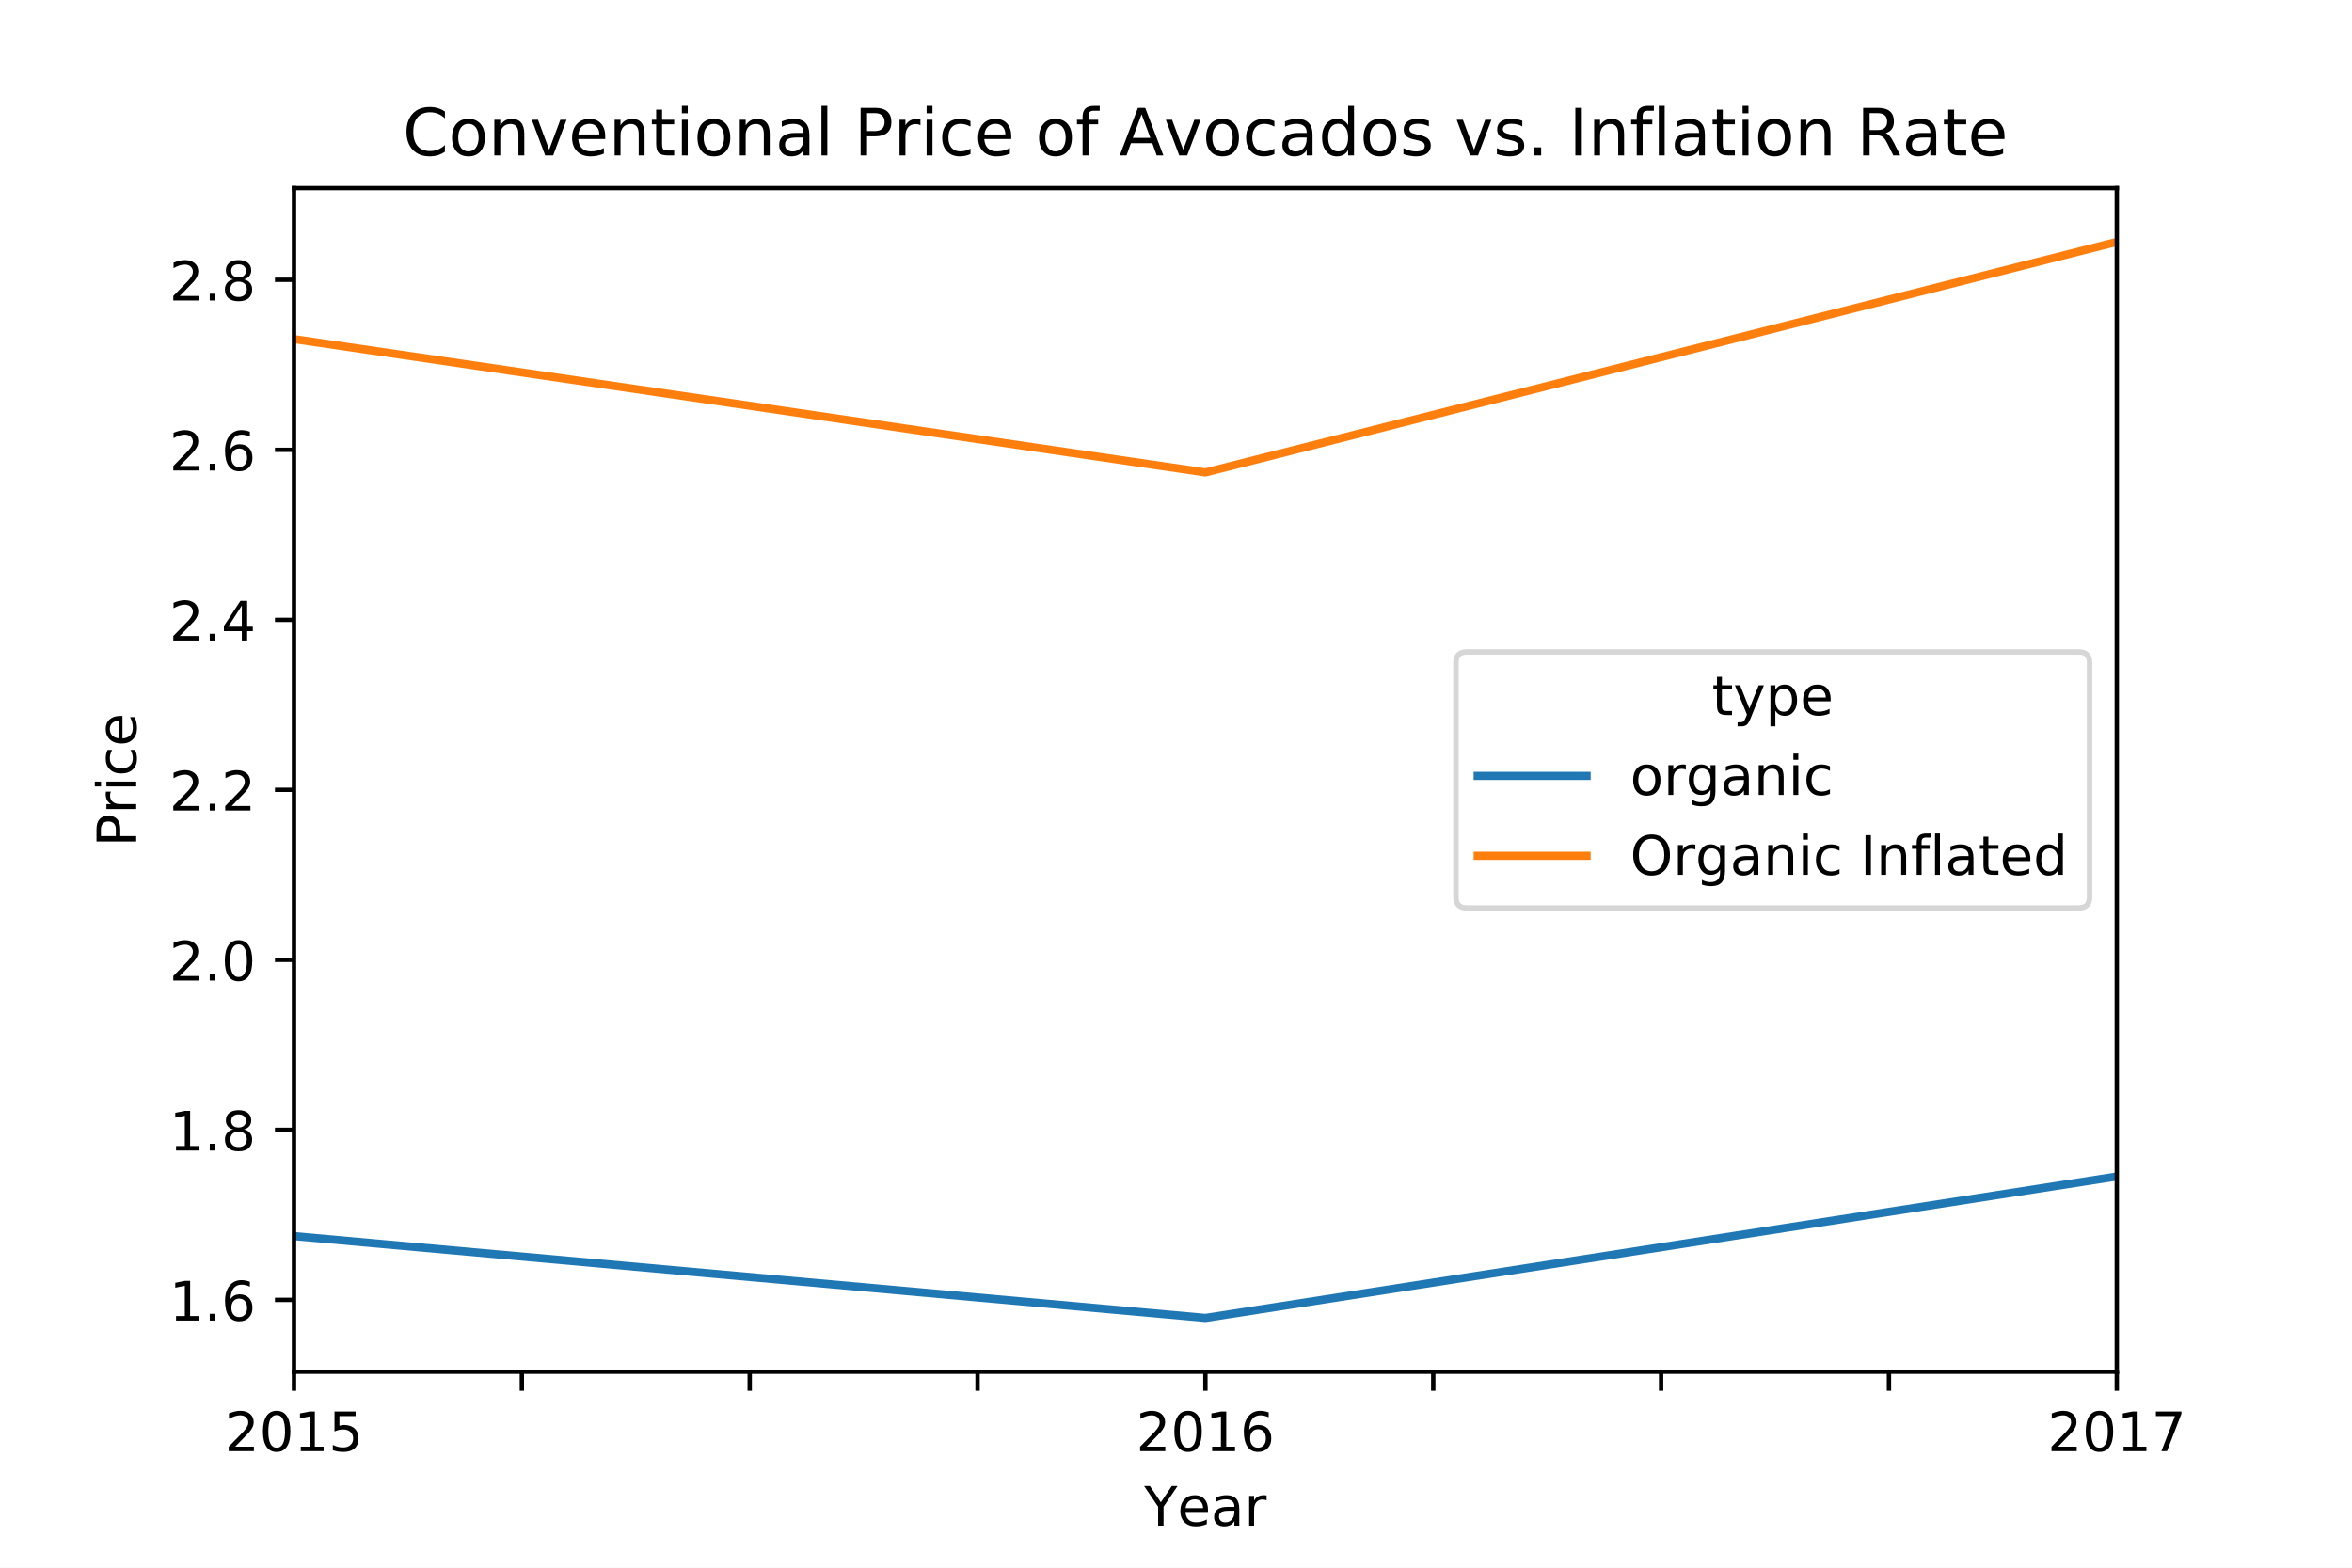
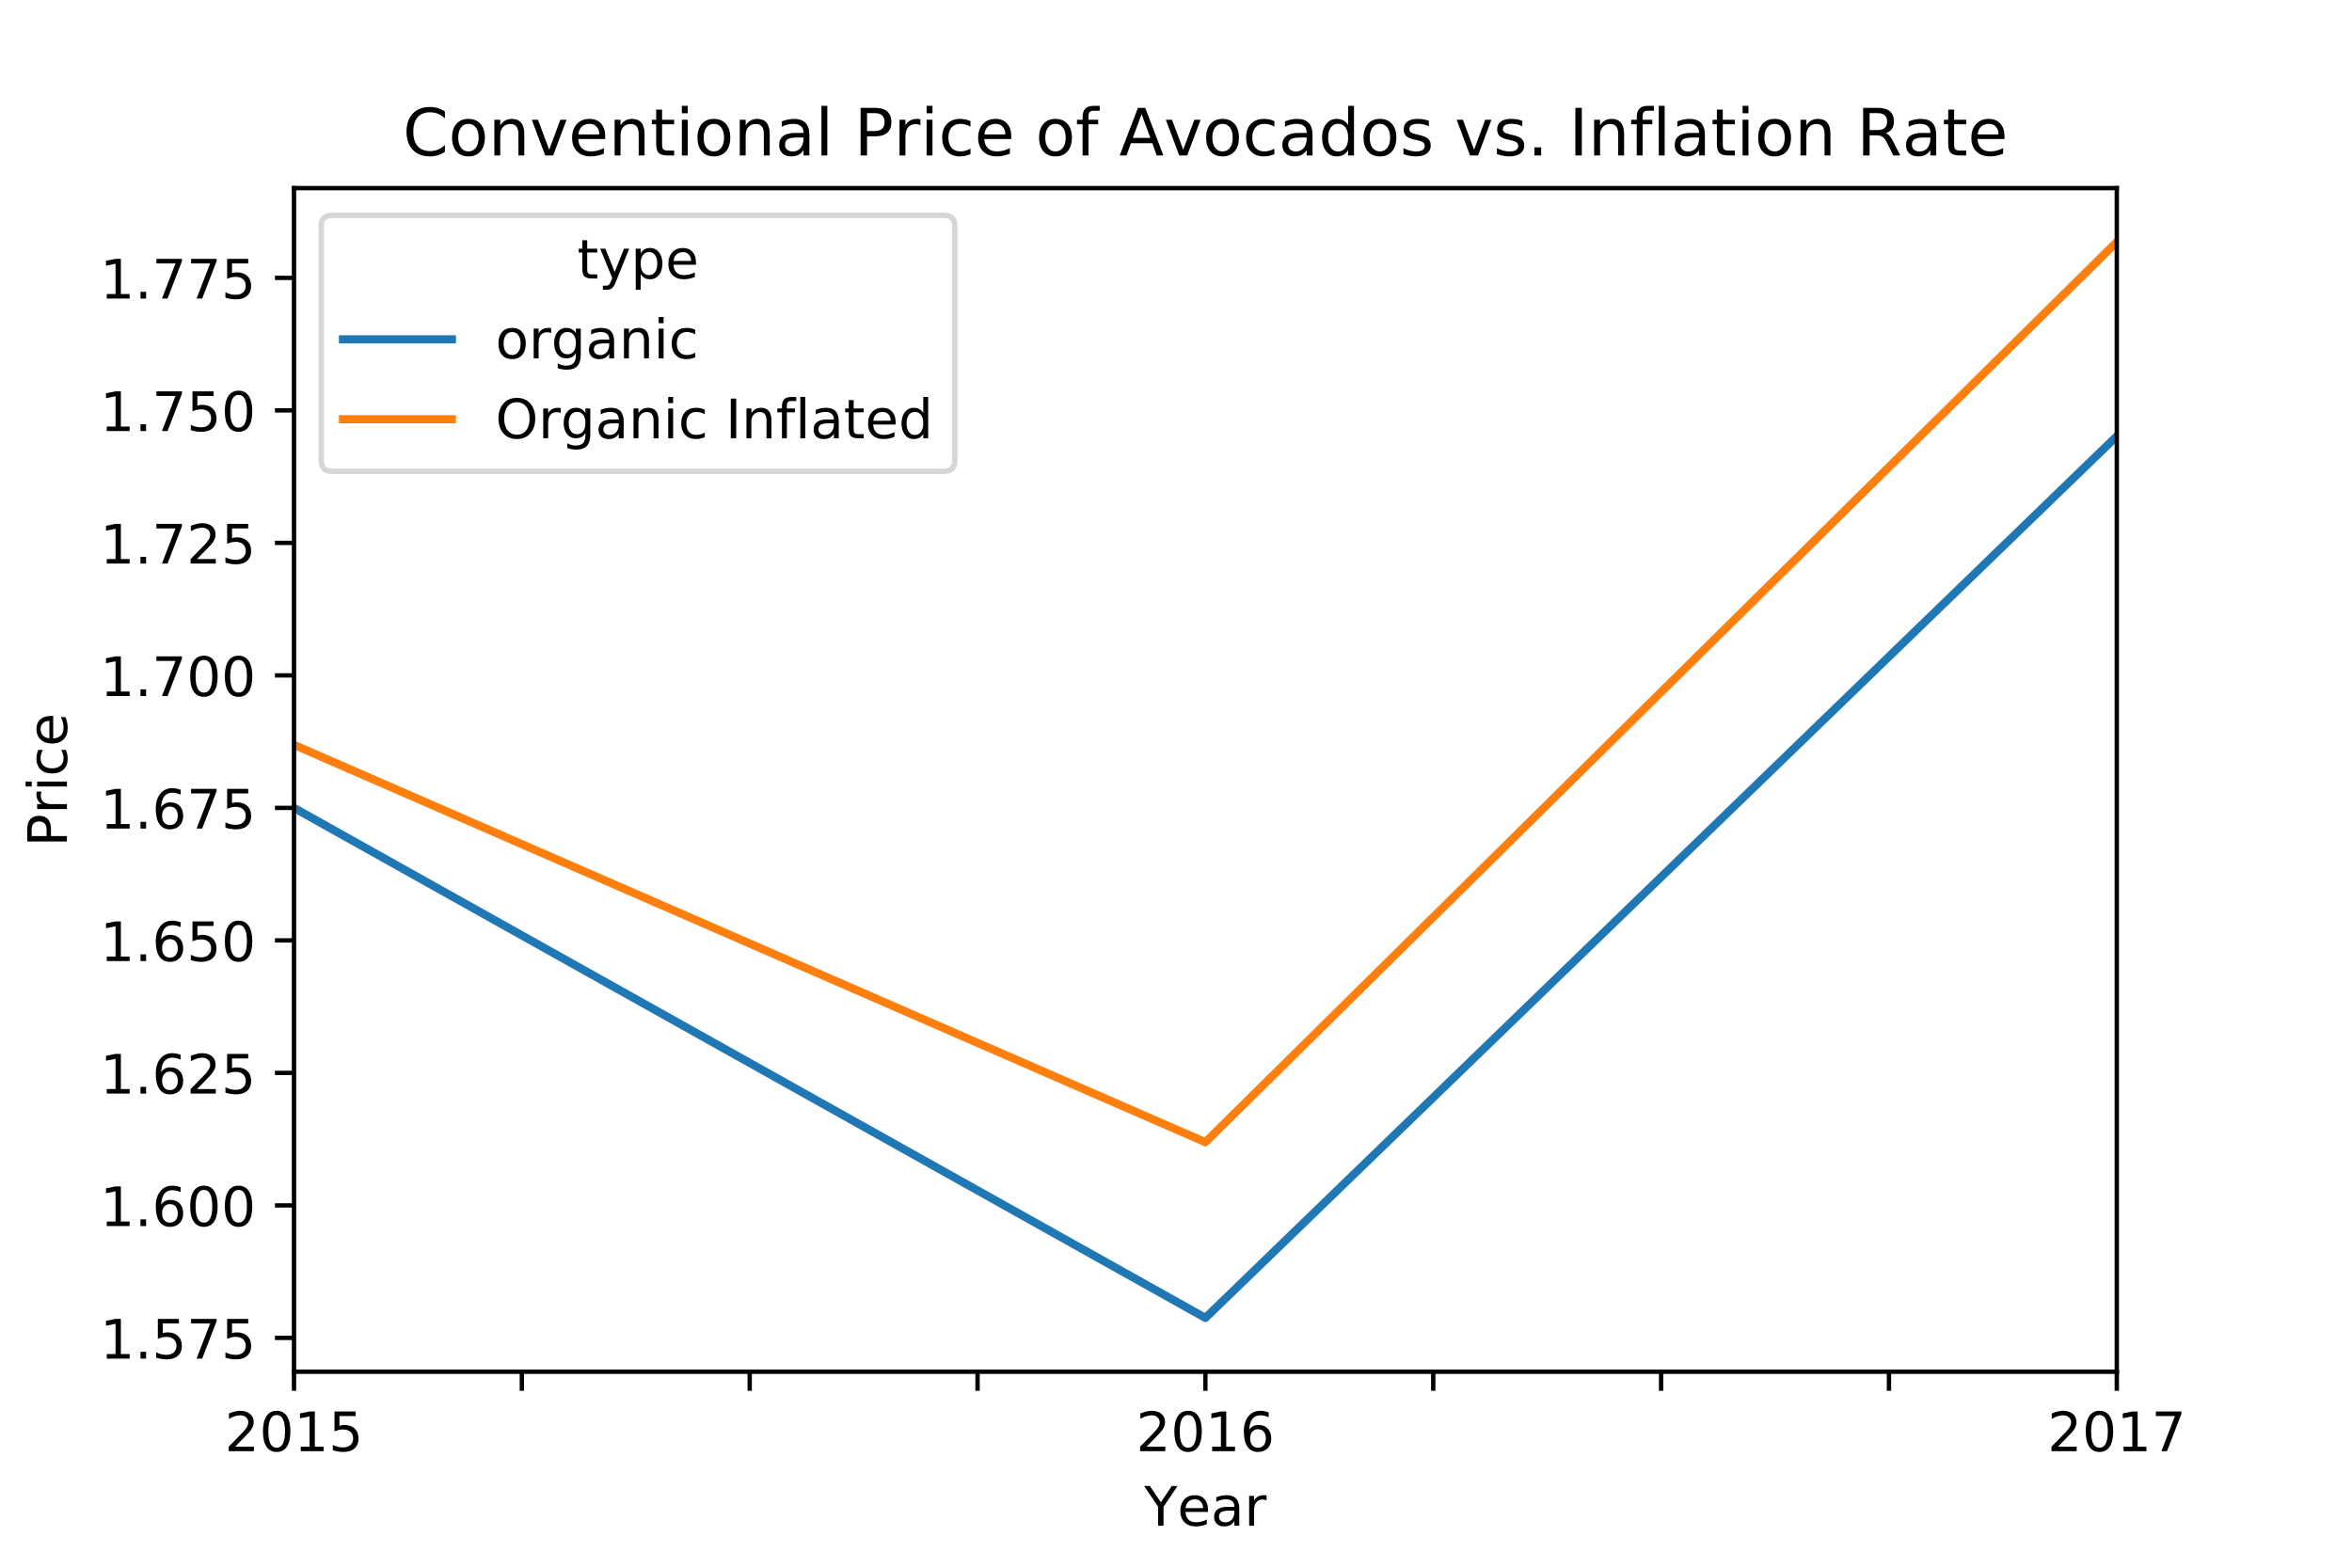
<svg xmlns="http://www.w3.org/2000/svg" xmlns:xlink="http://www.w3.org/1999/xlink" height="288pt" version="1.1" viewBox="0 0 432 288" width="432pt">
  <defs>
    <style type="text/css">
*{stroke-linecap:butt;stroke-linejoin:round;white-space:pre;}
  </style>
  </defs>
  <g id="figure_1">
    <g id="patch_1">
      <path d="M 0 288  L 432 288  L 432 0  L 0 0  z " style="fill:#ffffff;" />
    </g>
    <g id="axes_1">
      <g id="patch_2">
        <path d="M 54 252  L 388.8 252  L 388.8 34.56  L 54 34.56  z " style="fill:#ffffff;" />
      </g>
      <g id="matplotlib.axis_1">
        <g id="xtick_1">
          <g id="line2d_1">
            <defs>
-               <path d="M 0 0  L 0 3.5  " id="m947623e52d" style="stroke:#000000;stroke-width:0.8;" />
-             </defs>
-             <g>
-               <use style="stroke:#000000;stroke-width:0.8;" x="54" xlink:href="#m947623e52d" y="252" />
+               <path d="M 0 0  L 0 3.5  " id="mb2869f8cc5" style="stroke:#000000;stroke-width:0.8;" />
+             </defs>
+             <g>
+               <use style="stroke:#000000;stroke-width:0.8;" x="54" xlink:href="#mb2869f8cc5" y="252" />
            </g>
          </g>
          <g id="text_1">
            <defs>
              <path d="M 19.188 8.297  L 53.609 8.297  L 53.609 0  L 7.328 0  L 7.328 8.297  Q 12.938 14.109 22.625 23.891  Q 32.328 33.688 34.812 36.531  Q 39.547 41.844 41.422 45.531  Q 43.312 49.219 43.312 52.781  Q 43.312 58.594 39.234 62.25  Q 35.156 65.922 28.609 65.922  Q 23.969 65.922 18.812 64.312  Q 13.672 62.703 7.812 59.422  L 7.812 69.391  Q 13.766 71.781 18.938 73  Q 24.125 74.219 28.422 74.219  Q 39.75 74.219 46.484 68.547  Q 53.219 62.891 53.219 53.422  Q 53.219 48.922 51.531 44.891  Q 49.859 40.875 45.406 35.406  Q 44.188 33.984 37.641 27.219  Q 31.109 20.453 19.188 8.297  z " id="DejaVuSans-50" />
              <path d="M 31.781 66.406  Q 24.172 66.406 20.328 58.906  Q 16.5 51.422 16.5 36.375  Q 16.5 21.391 20.328 13.891  Q 24.172 6.391 31.781 6.391  Q 39.453 6.391 43.281 13.891  Q 47.125 21.391 47.125 36.375  Q 47.125 51.422 43.281 58.906  Q 39.453 66.406 31.781 66.406  z M 31.781 74.219  Q 44.047 74.219 50.516 64.516  Q 56.984 54.828 56.984 36.375  Q 56.984 17.969 50.516 8.266  Q 44.047 -1.422 31.781 -1.422  Q 19.531 -1.422 13.062 8.266  Q 6.594 17.969 6.594 36.375  Q 6.594 54.828 13.062 64.516  Q 19.531 74.219 31.781 74.219  z " id="DejaVuSans-48" />
              <path d="M 12.406 8.297  L 28.516 8.297  L 28.516 63.922  L 10.984 60.406  L 10.984 69.391  L 28.422 72.906  L 38.281 72.906  L 38.281 8.297  L 54.391 8.297  L 54.391 0  L 12.406 0  z " id="DejaVuSans-49" />
              <path d="M 10.797 72.906  L 49.516 72.906  L 49.516 64.594  L 19.828 64.594  L 19.828 46.734  Q 21.969 47.469 24.109 47.828  Q 26.266 48.188 28.422 48.188  Q 40.625 48.188 47.75 41.5  Q 54.891 34.812 54.891 23.391  Q 54.891 11.625 47.562 5.094  Q 40.234 -1.422 26.906 -1.422  Q 22.312 -1.422 17.547 -0.641  Q 12.797 0.141 7.719 1.703  L 7.719 11.625  Q 12.109 9.234 16.797 8.062  Q 21.484 6.891 26.703 6.891  Q 35.156 6.891 40.078 11.328  Q 45.016 15.766 45.016 23.391  Q 45.016 31 40.078 35.438  Q 35.156 39.891 26.703 39.891  Q 22.75 39.891 18.812 39.016  Q 14.891 38.141 10.797 36.281  z " id="DejaVuSans-53" />
            </defs>
            <g transform="translate(41.275 266.5984)scale(0.1 -0.1)">
              <use xlink:href="#DejaVuSans-50" />
              <use x="63.623" xlink:href="#DejaVuSans-48" />
              <use x="127.246" xlink:href="#DejaVuSans-49" />
              <use x="190.869" xlink:href="#DejaVuSans-53" />
            </g>
          </g>
        </g>
        <g id="xtick_2">
          <g id="line2d_2">
            <g>
-               <use style="stroke:#000000;stroke-width:0.8;" x="95.85" xlink:href="#m947623e52d" y="252" />
+               <use style="stroke:#000000;stroke-width:0.8;" x="95.85" xlink:href="#mb2869f8cc5" y="252" />
            </g>
          </g>
        </g>
        <g id="xtick_3">
          <g id="line2d_3">
            <g>
-               <use style="stroke:#000000;stroke-width:0.8;" x="137.7" xlink:href="#m947623e52d" y="252" />
+               <use style="stroke:#000000;stroke-width:0.8;" x="137.7" xlink:href="#mb2869f8cc5" y="252" />
            </g>
          </g>
        </g>
        <g id="xtick_4">
          <g id="line2d_4">
            <g>
-               <use style="stroke:#000000;stroke-width:0.8;" x="179.55" xlink:href="#m947623e52d" y="252" />
+               <use style="stroke:#000000;stroke-width:0.8;" x="179.55" xlink:href="#mb2869f8cc5" y="252" />
            </g>
          </g>
        </g>
        <g id="xtick_5">
          <g id="line2d_5">
            <g>
-               <use style="stroke:#000000;stroke-width:0.8;" x="221.4" xlink:href="#m947623e52d" y="252" />
+               <use style="stroke:#000000;stroke-width:0.8;" x="221.4" xlink:href="#mb2869f8cc5" y="252" />
            </g>
          </g>
          <g id="text_2">
            <defs>
              <path d="M 33.016 40.375  Q 26.375 40.375 22.484 35.828  Q 18.609 31.297 18.609 23.391  Q 18.609 15.531 22.484 10.953  Q 26.375 6.391 33.016 6.391  Q 39.656 6.391 43.531 10.953  Q 47.406 15.531 47.406 23.391  Q 47.406 31.297 43.531 35.828  Q 39.656 40.375 33.016 40.375  z M 52.594 71.297  L 52.594 62.312  Q 48.875 64.062 45.094 64.984  Q 41.312 65.922 37.594 65.922  Q 27.828 65.922 22.672 59.328  Q 17.531 52.734 16.797 39.406  Q 19.672 43.656 24.016 45.922  Q 28.375 48.188 33.594 48.188  Q 44.578 48.188 50.953 41.516  Q 57.328 34.859 57.328 23.391  Q 57.328 12.156 50.688 5.359  Q 44.047 -1.422 33.016 -1.422  Q 20.359 -1.422 13.672 8.266  Q 6.984 17.969 6.984 36.375  Q 6.984 53.656 15.188 63.938  Q 23.391 74.219 37.203 74.219  Q 40.922 74.219 44.703 73.484  Q 48.484 72.75 52.594 71.297  z " id="DejaVuSans-54" />
            </defs>
            <g transform="translate(208.675 266.5984)scale(0.1 -0.1)">
              <use xlink:href="#DejaVuSans-50" />
              <use x="63.623" xlink:href="#DejaVuSans-48" />
              <use x="127.246" xlink:href="#DejaVuSans-49" />
              <use x="190.869" xlink:href="#DejaVuSans-54" />
            </g>
          </g>
        </g>
        <g id="xtick_6">
          <g id="line2d_6">
            <g>
-               <use style="stroke:#000000;stroke-width:0.8;" x="263.25" xlink:href="#m947623e52d" y="252" />
+               <use style="stroke:#000000;stroke-width:0.8;" x="263.25" xlink:href="#mb2869f8cc5" y="252" />
            </g>
          </g>
        </g>
        <g id="xtick_7">
          <g id="line2d_7">
            <g>
-               <use style="stroke:#000000;stroke-width:0.8;" x="305.1" xlink:href="#m947623e52d" y="252" />
+               <use style="stroke:#000000;stroke-width:0.8;" x="305.1" xlink:href="#mb2869f8cc5" y="252" />
            </g>
          </g>
        </g>
        <g id="xtick_8">
          <g id="line2d_8">
            <g>
-               <use style="stroke:#000000;stroke-width:0.8;" x="346.95" xlink:href="#m947623e52d" y="252" />
+               <use style="stroke:#000000;stroke-width:0.8;" x="346.95" xlink:href="#mb2869f8cc5" y="252" />
            </g>
          </g>
        </g>
        <g id="xtick_9">
          <g id="line2d_9">
            <g>
-               <use style="stroke:#000000;stroke-width:0.8;" x="388.8" xlink:href="#m947623e52d" y="252" />
+               <use style="stroke:#000000;stroke-width:0.8;" x="388.8" xlink:href="#mb2869f8cc5" y="252" />
            </g>
          </g>
          <g id="text_3">
            <defs>
              <path d="M 8.203 72.906  L 55.078 72.906  L 55.078 68.703  L 28.609 0  L 18.312 0  L 43.219 64.594  L 8.203 64.594  z " id="DejaVuSans-55" />
            </defs>
            <g transform="translate(376.075 266.5984)scale(0.1 -0.1)">
              <use xlink:href="#DejaVuSans-50" />
              <use x="63.623" xlink:href="#DejaVuSans-48" />
              <use x="127.246" xlink:href="#DejaVuSans-49" />
              <use x="190.869" xlink:href="#DejaVuSans-55" />
            </g>
          </g>
        </g>
        <g id="text_4">
          <defs>
            <path d="M -0.203 72.906  L 10.406 72.906  L 30.609 42.922  L 50.688 72.906  L 61.281 72.906  L 35.5 34.719  L 35.5 0  L 25.594 0  L 25.594 34.719  z " id="DejaVuSans-89" />
            <path d="M 56.203 29.594  L 56.203 25.203  L 14.891 25.203  Q 15.484 15.922 20.484 11.062  Q 25.484 6.203 34.422 6.203  Q 39.594 6.203 44.453 7.469  Q 49.312 8.734 54.109 11.281  L 54.109 2.781  Q 49.266 0.734 44.188 -0.344  Q 39.109 -1.422 33.891 -1.422  Q 20.797 -1.422 13.156 6.188  Q 5.516 13.812 5.516 26.812  Q 5.516 40.234 12.766 48.109  Q 20.016 56 32.328 56  Q 43.359 56 49.781 48.891  Q 56.203 41.797 56.203 29.594  z M 47.219 32.234  Q 47.125 39.594 43.094 43.984  Q 39.062 48.391 32.422 48.391  Q 24.906 48.391 20.391 44.141  Q 15.875 39.891 15.188 32.172  z " id="DejaVuSans-101" />
            <path d="M 34.281 27.484  Q 23.391 27.484 19.188 25  Q 14.984 22.516 14.984 16.5  Q 14.984 11.719 18.141 8.906  Q 21.297 6.109 26.703 6.109  Q 34.188 6.109 38.703 11.406  Q 43.219 16.703 43.219 25.484  L 43.219 27.484  z M 52.203 31.203  L 52.203 0  L 43.219 0  L 43.219 8.297  Q 40.141 3.328 35.547 0.953  Q 30.953 -1.422 24.312 -1.422  Q 15.922 -1.422 10.953 3.297  Q 6 8.016 6 15.922  Q 6 25.141 12.172 29.828  Q 18.359 34.516 30.609 34.516  L 43.219 34.516  L 43.219 35.406  Q 43.219 41.609 39.141 45  Q 35.062 48.391 27.688 48.391  Q 23 48.391 18.547 47.266  Q 14.109 46.141 10.016 43.891  L 10.016 52.203  Q 14.938 54.109 19.578 55.047  Q 24.219 56 28.609 56  Q 40.484 56 46.344 49.844  Q 52.203 43.703 52.203 31.203  z " id="DejaVuSans-97" />
            <path d="M 41.109 46.297  Q 39.594 47.172 37.812 47.578  Q 36.031 48 33.891 48  Q 26.266 48 22.188 43.047  Q 18.109 38.094 18.109 28.812  L 18.109 0  L 9.078 0  L 9.078 54.688  L 18.109 54.688  L 18.109 46.188  Q 20.953 51.172 25.484 53.578  Q 30.031 56 36.531 56  Q 37.453 56 38.578 55.875  Q 39.703 55.766 41.062 55.516  z " id="DejaVuSans-114" />
          </defs>
          <g transform="translate(210.1602 280.2766)scale(0.1 -0.1)">
            <use xlink:href="#DejaVuSans-89" />
            <use x="60.881" xlink:href="#DejaVuSans-101" />
            <use x="122.404" xlink:href="#DejaVuSans-97" />
            <use x="183.684" xlink:href="#DejaVuSans-114" />
          </g>
        </g>
      </g>
      <g id="matplotlib.axis_2">
        <g id="ytick_1">
          <g id="line2d_10">
            <defs>
-               <path d="M 0 0  L -3.5 0  " id="mae6a1151f0" style="stroke:#000000;stroke-width:0.8;" />
-             </defs>
-             <g>
-               <use style="stroke:#000000;stroke-width:0.8;" x="54" xlink:href="#mae6a1151f0" y="238.801" />
+               <path d="M 0 0  L -3.5 0  " id="m611cd9a4b7" style="stroke:#000000;stroke-width:0.8;" />
+             </defs>
+             <g>
+               <use style="stroke:#000000;stroke-width:0.8;" x="54" xlink:href="#m611cd9a4b7" y="245.787" />
            </g>
          </g>
          <g id="text_5">
            <defs>
              <path d="M 10.688 12.406  L 21 12.406  L 21 0  L 10.688 0  z " id="DejaVuSans-46" />
            </defs>
-             <g transform="translate(31.09688 242.6002)scale(0.1 -0.1)">
-               <use xlink:href="#DejaVuSans-49" />
-               <use x="63.623" xlink:href="#DejaVuSans-46" />
-               <use x="95.41" xlink:href="#DejaVuSans-54" />
+             <g transform="translate(18.37187 249.5865)scale(0.1 -0.1)">
+               <use xlink:href="#DejaVuSans-49" />
+               <use x="63.623" xlink:href="#DejaVuSans-46" />
+               <use x="95.41" xlink:href="#DejaVuSans-53" />
+               <use x="159.033" xlink:href="#DejaVuSans-55" />
+               <use x="222.656" xlink:href="#DejaVuSans-53" />
            </g>
          </g>
        </g>
        <g id="ytick_2">
          <g id="line2d_11">
            <g>
-               <use style="stroke:#000000;stroke-width:0.8;" x="54" xlink:href="#mae6a1151f0" y="207.568" />
+               <use style="stroke:#000000;stroke-width:0.8;" x="54" xlink:href="#m611cd9a4b7" y="221.445" />
            </g>
          </g>
          <g id="text_6">
-             <defs>
-               <path d="M 31.781 34.625  Q 24.75 34.625 20.719 30.859  Q 16.703 27.094 16.703 20.516  Q 16.703 13.922 20.719 10.156  Q 24.75 6.391 31.781 6.391  Q 38.812 6.391 42.859 10.172  Q 46.922 13.969 46.922 20.516  Q 46.922 27.094 42.891 30.859  Q 38.875 34.625 31.781 34.625  z M 21.922 38.812  Q 15.578 40.375 12.031 44.719  Q 8.5 49.078 8.5 55.328  Q 8.5 64.062 14.719 69.141  Q 20.953 74.219 31.781 74.219  Q 42.672 74.219 48.875 69.141  Q 55.078 64.062 55.078 55.328  Q 55.078 49.078 51.531 44.719  Q 48 40.375 41.703 38.812  Q 48.828 37.156 52.797 32.312  Q 56.781 27.484 56.781 20.516  Q 56.781 9.906 50.312 4.234  Q 43.844 -1.422 31.781 -1.422  Q 19.734 -1.422 13.25 4.234  Q 6.781 9.906 6.781 20.516  Q 6.781 27.484 10.781 32.312  Q 14.797 37.156 21.922 38.812  z M 18.312 54.391  Q 18.312 48.734 21.844 45.562  Q 25.391 42.391 31.781 42.391  Q 38.141 42.391 41.719 45.562  Q 45.312 48.734 45.312 54.391  Q 45.312 60.062 41.719 63.234  Q 38.141 66.406 31.781 66.406  Q 25.391 66.406 21.844 63.234  Q 18.312 60.062 18.312 54.391  z " id="DejaVuSans-56" />
-             </defs>
-             <g transform="translate(31.09688 211.3675)scale(0.1 -0.1)">
-               <use xlink:href="#DejaVuSans-49" />
-               <use x="63.623" xlink:href="#DejaVuSans-46" />
-               <use x="95.41" xlink:href="#DejaVuSans-56" />
+             <g transform="translate(18.37187 225.2444)scale(0.1 -0.1)">
+               <use xlink:href="#DejaVuSans-49" />
+               <use x="63.623" xlink:href="#DejaVuSans-46" />
+               <use x="95.41" xlink:href="#DejaVuSans-54" />
+               <use x="159.033" xlink:href="#DejaVuSans-48" />
+               <use x="222.656" xlink:href="#DejaVuSans-48" />
            </g>
          </g>
        </g>
        <g id="ytick_3">
          <g id="line2d_12">
            <g>
-               <use style="stroke:#000000;stroke-width:0.8;" x="54" xlink:href="#mae6a1151f0" y="176.335" />
+               <use style="stroke:#000000;stroke-width:0.8;" x="54" xlink:href="#m611cd9a4b7" y="197.103" />
            </g>
          </g>
          <g id="text_7">
-             <g transform="translate(31.09688 180.1347)scale(0.1 -0.1)">
-               <use xlink:href="#DejaVuSans-50" />
-               <use x="63.623" xlink:href="#DejaVuSans-46" />
-               <use x="95.41" xlink:href="#DejaVuSans-48" />
+             <g transform="translate(18.37187 200.9022)scale(0.1 -0.1)">
+               <use xlink:href="#DejaVuSans-49" />
+               <use x="63.623" xlink:href="#DejaVuSans-46" />
+               <use x="95.41" xlink:href="#DejaVuSans-54" />
+               <use x="159.033" xlink:href="#DejaVuSans-50" />
+               <use x="222.656" xlink:href="#DejaVuSans-53" />
            </g>
          </g>
        </g>
        <g id="ytick_4">
          <g id="line2d_13">
            <g>
-               <use style="stroke:#000000;stroke-width:0.8;" x="54" xlink:href="#mae6a1151f0" y="145.103" />
+               <use style="stroke:#000000;stroke-width:0.8;" x="54" xlink:href="#m611cd9a4b7" y="172.761" />
            </g>
          </g>
          <g id="text_8">
-             <g transform="translate(31.09688 148.9019)scale(0.1 -0.1)">
-               <use xlink:href="#DejaVuSans-50" />
-               <use x="63.623" xlink:href="#DejaVuSans-46" />
-               <use x="95.41" xlink:href="#DejaVuSans-50" />
+             <g transform="translate(18.37187 176.5601)scale(0.1 -0.1)">
+               <use xlink:href="#DejaVuSans-49" />
+               <use x="63.623" xlink:href="#DejaVuSans-46" />
+               <use x="95.41" xlink:href="#DejaVuSans-54" />
+               <use x="159.033" xlink:href="#DejaVuSans-53" />
+               <use x="222.656" xlink:href="#DejaVuSans-48" />
            </g>
          </g>
        </g>
        <g id="ytick_5">
          <g id="line2d_14">
            <g>
-               <use style="stroke:#000000;stroke-width:0.8;" x="54" xlink:href="#mae6a1151f0" y="113.87" />
+               <use style="stroke:#000000;stroke-width:0.8;" x="54" xlink:href="#m611cd9a4b7" y="148.419" />
            </g>
          </g>
          <g id="text_9">
-             <defs>
-               <path d="M 37.797 64.312  L 12.891 25.391  L 37.797 25.391  z M 35.203 72.906  L 47.609 72.906  L 47.609 25.391  L 58.016 25.391  L 58.016 17.188  L 47.609 17.188  L 47.609 0  L 37.797 0  L 37.797 17.188  L 4.891 17.188  L 4.891 26.703  z " id="DejaVuSans-52" />
-             </defs>
-             <g transform="translate(31.09688 117.6692)scale(0.1 -0.1)">
-               <use xlink:href="#DejaVuSans-50" />
-               <use x="63.623" xlink:href="#DejaVuSans-46" />
-               <use x="95.41" xlink:href="#DejaVuSans-52" />
+             <g transform="translate(18.37187 152.218)scale(0.1 -0.1)">
+               <use xlink:href="#DejaVuSans-49" />
+               <use x="63.623" xlink:href="#DejaVuSans-46" />
+               <use x="95.41" xlink:href="#DejaVuSans-54" />
+               <use x="159.033" xlink:href="#DejaVuSans-55" />
+               <use x="222.656" xlink:href="#DejaVuSans-53" />
            </g>
          </g>
        </g>
        <g id="ytick_6">
          <g id="line2d_15">
            <g>
-               <use style="stroke:#000000;stroke-width:0.8;" x="54" xlink:href="#mae6a1151f0" y="82.637" />
+               <use style="stroke:#000000;stroke-width:0.8;" x="54" xlink:href="#m611cd9a4b7" y="124.077" />
            </g>
          </g>
          <g id="text_10">
-             <g transform="translate(31.09688 86.43642)scale(0.1 -0.1)">
-               <use xlink:href="#DejaVuSans-50" />
-               <use x="63.623" xlink:href="#DejaVuSans-46" />
-               <use x="95.41" xlink:href="#DejaVuSans-54" />
+             <g transform="translate(18.37187 127.8758)scale(0.1 -0.1)">
+               <use xlink:href="#DejaVuSans-49" />
+               <use x="63.623" xlink:href="#DejaVuSans-46" />
+               <use x="95.41" xlink:href="#DejaVuSans-55" />
+               <use x="159.033" xlink:href="#DejaVuSans-48" />
+               <use x="222.656" xlink:href="#DejaVuSans-48" />
            </g>
          </g>
        </g>
        <g id="ytick_7">
          <g id="line2d_16">
            <g>
-               <use style="stroke:#000000;stroke-width:0.8;" x="54" xlink:href="#mae6a1151f0" y="51.404" />
+               <use style="stroke:#000000;stroke-width:0.8;" x="54" xlink:href="#m611cd9a4b7" y="99.734" />
            </g>
          </g>
          <g id="text_11">
-             <g transform="translate(31.09688 55.20365)scale(0.1 -0.1)">
-               <use xlink:href="#DejaVuSans-50" />
-               <use x="63.623" xlink:href="#DejaVuSans-46" />
-               <use x="95.41" xlink:href="#DejaVuSans-56" />
-             </g>
-           </g>
-         </g>
-         <g id="text_12">
+             <g transform="translate(18.37187 103.5337)scale(0.1 -0.1)">
+               <use xlink:href="#DejaVuSans-49" />
+               <use x="63.623" xlink:href="#DejaVuSans-46" />
+               <use x="95.41" xlink:href="#DejaVuSans-55" />
+               <use x="159.033" xlink:href="#DejaVuSans-50" />
+               <use x="222.656" xlink:href="#DejaVuSans-53" />
+             </g>
+           </g>
+         </g>
+         <g id="ytick_8">
+           <g id="line2d_17">
+             <g>
+               <use style="stroke:#000000;stroke-width:0.8;" x="54" xlink:href="#m611cd9a4b7" y="75.392" />
+             </g>
+           </g>
+           <g id="text_12">
+             <g transform="translate(18.37187 79.19155)scale(0.1 -0.1)">
+               <use xlink:href="#DejaVuSans-49" />
+               <use x="63.623" xlink:href="#DejaVuSans-46" />
+               <use x="95.41" xlink:href="#DejaVuSans-55" />
+               <use x="159.033" xlink:href="#DejaVuSans-53" />
+               <use x="222.656" xlink:href="#DejaVuSans-48" />
+             </g>
+           </g>
+         </g>
+         <g id="ytick_9">
+           <g id="line2d_18">
+             <g>
+               <use style="stroke:#000000;stroke-width:0.8;" x="54" xlink:href="#m611cd9a4b7" y="51.05" />
+             </g>
+           </g>
+           <g id="text_13">
+             <g transform="translate(18.37187 54.84941)scale(0.1 -0.1)">
+               <use xlink:href="#DejaVuSans-49" />
+               <use x="63.623" xlink:href="#DejaVuSans-46" />
+               <use x="95.41" xlink:href="#DejaVuSans-55" />
+               <use x="159.033" xlink:href="#DejaVuSans-55" />
+               <use x="222.656" xlink:href="#DejaVuSans-53" />
+             </g>
+           </g>
+         </g>
+         <g id="text_14">
          <defs>
            <path d="M 19.672 64.797  L 19.672 37.406  L 32.078 37.406  Q 38.969 37.406 42.719 40.969  Q 46.484 44.531 46.484 51.125  Q 46.484 57.672 42.719 61.234  Q 38.969 64.797 32.078 64.797  z M 9.812 72.906  L 32.078 72.906  Q 44.344 72.906 50.609 67.359  Q 56.891 61.812 56.891 51.125  Q 56.891 40.328 50.609 34.812  Q 44.344 29.297 32.078 29.297  L 19.672 29.297  L 19.672 0  L 9.812 0  z " id="DejaVuSans-80" />
            <path d="M 9.422 54.688  L 18.406 54.688  L 18.406 0  L 9.422 0  z M 9.422 75.984  L 18.406 75.984  L 18.406 64.594  L 9.422 64.594  z " id="DejaVuSans-105" />
            <path d="M 48.781 52.594  L 48.781 44.188  Q 44.969 46.297 41.141 47.344  Q 37.312 48.391 33.406 48.391  Q 24.656 48.391 19.812 42.844  Q 14.984 37.312 14.984 27.297  Q 14.984 17.281 19.812 11.734  Q 24.656 6.203 33.406 6.203  Q 37.312 6.203 41.141 7.25  Q 44.969 8.297 48.781 10.406  L 48.781 2.094  Q 45.016 0.344 40.984 -0.531  Q 36.969 -1.422 32.422 -1.422  Q 20.062 -1.422 12.781 6.344  Q 5.516 14.109 5.516 27.297  Q 5.516 40.672 12.859 48.328  Q 20.219 56 33.016 56  Q 37.156 56 41.109 55.141  Q 45.062 54.297 48.781 52.594  z " id="DejaVuSans-99" />
          </defs>
-           <g transform="translate(25.01719 155.5644)rotate(-90)scale(0.1 -0.1)">
+           <g transform="translate(12.29219 155.5644)rotate(-90)scale(0.1 -0.1)">
            <use xlink:href="#DejaVuSans-80" />
            <use x="60.287" xlink:href="#DejaVuSans-114" />
            <use x="101.4" xlink:href="#DejaVuSans-105" />
            <use x="129.184" xlink:href="#DejaVuSans-99" />
            <use x="184.164" xlink:href="#DejaVuSans-101" />
          </g>
        </g>
      </g>
-       <g id="line2d_17">
-         <path clip-path="url(#p802c453633)" d="M 54 227.089  L 221.4 242.116  L 388.8 216.136  " style="fill:none;stroke:#1f77b4;stroke-linecap:square;stroke-width:1.5;" />
-       </g>
-       <g id="line2d_18">
-         <path clip-path="url(#p802c453633)" d="M 54 62.297  L 221.4 86.792  L 388.8 44.444  " style="fill:none;stroke:#ff7f0e;stroke-linecap:square;stroke-width:1.5;" />
+       <g id="line2d_19">
+         <path clip-path="url(#p680de3610b)" d="M 54 148.419  L 221.4 242.116  L 388.8 80.127  " style="fill:none;stroke:#1f77b4;stroke-linecap:square;stroke-width:1.5;" />
+       </g>
+       <g id="line2d_20">
+         <path clip-path="url(#p680de3610b)" d="M 54 136.839  L 221.4 209.835  L 388.8 44.444  " style="fill:none;stroke:#ff7f0e;stroke-linecap:square;stroke-width:1.5;" />
      </g>
      <g id="patch_3">
        <path d="M 54 252  L 54 34.56  " style="fill:none;stroke:#000000;stroke-linecap:square;stroke-linejoin:miter;stroke-width:0.8;" />
      </g>
      <g id="patch_4">
        <path d="M 388.8 252  L 388.8 34.56  " style="fill:none;stroke:#000000;stroke-linecap:square;stroke-linejoin:miter;stroke-width:0.8;" />
      </g>
      <g id="patch_5">
        <path d="M 54 252  L 388.8 252  " style="fill:none;stroke:#000000;stroke-linecap:square;stroke-linejoin:miter;stroke-width:0.8;" />
      </g>
      <g id="patch_6">
        <path d="M 54 34.56  L 388.8 34.56  " style="fill:none;stroke:#000000;stroke-linecap:square;stroke-linejoin:miter;stroke-width:0.8;" />
      </g>
-       <g id="text_13">
+       <g id="text_15">
        <defs>
          <path d="M 64.406 67.281  L 64.406 56.891  Q 59.422 61.531 53.781 63.812  Q 48.141 66.109 41.797 66.109  Q 29.297 66.109 22.656 58.469  Q 16.016 50.828 16.016 36.375  Q 16.016 21.969 22.656 14.328  Q 29.297 6.688 41.797 6.688  Q 48.141 6.688 53.781 8.984  Q 59.422 11.281 64.406 15.922  L 64.406 5.609  Q 59.234 2.094 53.438 0.328  Q 47.656 -1.422 41.219 -1.422  Q 24.656 -1.422 15.125 8.703  Q 5.609 18.844 5.609 36.375  Q 5.609 53.953 15.125 64.078  Q 24.656 74.219 41.219 74.219  Q 47.75 74.219 53.531 72.484  Q 59.328 70.75 64.406 67.281  z " id="DejaVuSans-67" />
          <path d="M 30.609 48.391  Q 23.391 48.391 19.188 42.75  Q 14.984 37.109 14.984 27.297  Q 14.984 17.484 19.156 11.844  Q 23.344 6.203 30.609 6.203  Q 37.797 6.203 41.984 11.859  Q 46.188 17.531 46.188 27.297  Q 46.188 37.016 41.984 42.703  Q 37.797 48.391 30.609 48.391  z M 30.609 56  Q 42.328 56 49.016 48.375  Q 55.719 40.766 55.719 27.297  Q 55.719 13.875 49.016 6.219  Q 42.328 -1.422 30.609 -1.422  Q 18.844 -1.422 12.172 6.219  Q 5.516 13.875 5.516 27.297  Q 5.516 40.766 12.172 48.375  Q 18.844 56 30.609 56  z " id="DejaVuSans-111" />
          <path d="M 54.891 33.016  L 54.891 0  L 45.906 0  L 45.906 32.719  Q 45.906 40.484 42.875 44.328  Q 39.844 48.188 33.797 48.188  Q 26.516 48.188 22.312 43.547  Q 18.109 38.922 18.109 30.906  L 18.109 0  L 9.078 0  L 9.078 54.688  L 18.109 54.688  L 18.109 46.188  Q 21.344 51.125 25.703 53.562  Q 30.078 56 35.797 56  Q 45.219 56 50.047 50.172  Q 54.891 44.344 54.891 33.016  z " id="DejaVuSans-110" />
          <path d="M 2.984 54.688  L 12.5 54.688  L 29.594 8.797  L 46.688 54.688  L 56.203 54.688  L 35.688 0  L 23.484 0  z " id="DejaVuSans-118" />
          <path d="M 18.312 70.219  L 18.312 54.688  L 36.812 54.688  L 36.812 47.703  L 18.312 47.703  L 18.312 18.016  Q 18.312 11.328 20.141 9.422  Q 21.969 7.516 27.594 7.516  L 36.812 7.516  L 36.812 0  L 27.594 0  Q 17.188 0 13.234 3.875  Q 9.281 7.766 9.281 18.016  L 9.281 47.703  L 2.688 47.703  L 2.688 54.688  L 9.281 54.688  L 9.281 70.219  z " id="DejaVuSans-116" />
          <path d="M 9.422 75.984  L 18.406 75.984  L 18.406 0  L 9.422 0  z " id="DejaVuSans-108" />
          <path id="DejaVuSans-32" />
          <path d="M 37.109 75.984  L 37.109 68.5  L 28.516 68.5  Q 23.688 68.5 21.797 66.547  Q 19.922 64.594 19.922 59.516  L 19.922 54.688  L 34.719 54.688  L 34.719 47.703  L 19.922 47.703  L 19.922 0  L 10.891 0  L 10.891 47.703  L 2.297 47.703  L 2.297 54.688  L 10.891 54.688  L 10.891 58.5  Q 10.891 67.625 15.141 71.797  Q 19.391 75.984 28.609 75.984  z " id="DejaVuSans-102" />
          <path d="M 34.188 63.188  L 20.797 26.906  L 47.609 26.906  z M 28.609 72.906  L 39.797 72.906  L 67.578 0  L 57.328 0  L 50.688 18.703  L 17.828 18.703  L 11.188 0  L 0.781 0  z " id="DejaVuSans-65" />
          <path d="M 45.406 46.391  L 45.406 75.984  L 54.391 75.984  L 54.391 0  L 45.406 0  L 45.406 8.203  Q 42.578 3.328 38.25 0.953  Q 33.938 -1.422 27.875 -1.422  Q 17.969 -1.422 11.734 6.484  Q 5.516 14.406 5.516 27.297  Q 5.516 40.188 11.734 48.094  Q 17.969 56 27.875 56  Q 33.938 56 38.25 53.625  Q 42.578 51.266 45.406 46.391  z M 14.797 27.297  Q 14.797 17.391 18.875 11.75  Q 22.953 6.109 30.078 6.109  Q 37.203 6.109 41.297 11.75  Q 45.406 17.391 45.406 27.297  Q 45.406 37.203 41.297 42.844  Q 37.203 48.484 30.078 48.484  Q 22.953 48.484 18.875 42.844  Q 14.797 37.203 14.797 27.297  z " id="DejaVuSans-100" />
          <path d="M 44.281 53.078  L 44.281 44.578  Q 40.484 46.531 36.375 47.5  Q 32.281 48.484 27.875 48.484  Q 21.188 48.484 17.844 46.438  Q 14.5 44.391 14.5 40.281  Q 14.5 37.156 16.891 35.375  Q 19.281 33.594 26.516 31.984  L 29.594 31.297  Q 39.156 29.25 43.188 25.516  Q 47.219 21.781 47.219 15.094  Q 47.219 7.469 41.188 3.016  Q 35.156 -1.422 24.609 -1.422  Q 20.219 -1.422 15.453 -0.562  Q 10.688 0.297 5.422 2  L 5.422 11.281  Q 10.406 8.688 15.234 7.391  Q 20.062 6.109 24.812 6.109  Q 31.156 6.109 34.562 8.281  Q 37.984 10.453 37.984 14.406  Q 37.984 18.062 35.516 20.016  Q 33.062 21.969 24.703 23.781  L 21.578 24.516  Q 13.234 26.266 9.516 29.906  Q 5.812 33.547 5.812 39.891  Q 5.812 47.609 11.281 51.797  Q 16.75 56 26.812 56  Q 31.781 56 36.172 55.266  Q 40.578 54.547 44.281 53.078  z " id="DejaVuSans-115" />
          <path d="M 9.812 72.906  L 19.672 72.906  L 19.672 0  L 9.812 0  z " id="DejaVuSans-73" />
          <path d="M 44.391 34.188  Q 47.562 33.109 50.562 29.594  Q 53.562 26.078 56.594 19.922  L 66.609 0  L 56 0  L 46.688 18.703  Q 43.062 26.031 39.672 28.422  Q 36.281 30.812 30.422 30.812  L 19.672 30.812  L 19.672 0  L 9.812 0  L 9.812 72.906  L 32.078 72.906  Q 44.578 72.906 50.734 67.672  Q 56.891 62.453 56.891 51.906  Q 56.891 45.016 53.688 40.469  Q 50.484 35.938 44.391 34.188  z M 19.672 64.797  L 19.672 38.922  L 32.078 38.922  Q 39.203 38.922 42.844 42.219  Q 46.484 45.516 46.484 51.906  Q 46.484 58.297 42.844 61.547  Q 39.203 64.797 32.078 64.797  z " id="DejaVuSans-82" />
        </defs>
        <g transform="translate(73.99125 28.56)scale(0.12 -0.12)">
          <use xlink:href="#DejaVuSans-67" />
          <use x="69.824" xlink:href="#DejaVuSans-111" />
          <use x="131.006" xlink:href="#DejaVuSans-110" />
          <use x="194.385" xlink:href="#DejaVuSans-118" />
          <use x="253.564" xlink:href="#DejaVuSans-101" />
          <use x="315.088" xlink:href="#DejaVuSans-110" />
          <use x="378.467" xlink:href="#DejaVuSans-116" />
          <use x="417.676" xlink:href="#DejaVuSans-105" />
          <use x="445.459" xlink:href="#DejaVuSans-111" />
          <use x="506.641" xlink:href="#DejaVuSans-110" />
          <use x="570.02" xlink:href="#DejaVuSans-97" />
          <use x="631.299" xlink:href="#DejaVuSans-108" />
          <use x="659.082" xlink:href="#DejaVuSans-32" />
          <use x="690.869" xlink:href="#DejaVuSans-80" />
          <use x="751.156" xlink:href="#DejaVuSans-114" />
          <use x="792.27" xlink:href="#DejaVuSans-105" />
          <use x="820.053" xlink:href="#DejaVuSans-99" />
          <use x="875.033" xlink:href="#DejaVuSans-101" />
          <use x="936.557" xlink:href="#DejaVuSans-32" />
          <use x="968.344" xlink:href="#DejaVuSans-111" />
          <use x="1029.525" xlink:href="#DejaVuSans-102" />
          <use x="1064.73" xlink:href="#DejaVuSans-32" />
          <use x="1096.518" xlink:href="#DejaVuSans-65" />
          <use x="1164.848" xlink:href="#DejaVuSans-118" />
          <use x="1224.027" xlink:href="#DejaVuSans-111" />
          <use x="1285.209" xlink:href="#DejaVuSans-99" />
          <use x="1340.189" xlink:href="#DejaVuSans-97" />
          <use x="1401.469" xlink:href="#DejaVuSans-100" />
          <use x="1464.945" xlink:href="#DejaVuSans-111" />
          <use x="1526.127" xlink:href="#DejaVuSans-115" />
          <use x="1578.227" xlink:href="#DejaVuSans-32" />
          <use x="1610.014" xlink:href="#DejaVuSans-118" />
          <use x="1669.193" xlink:href="#DejaVuSans-115" />
          <use x="1721.293" xlink:href="#DejaVuSans-46" />
          <use x="1753.08" xlink:href="#DejaVuSans-32" />
          <use x="1784.867" xlink:href="#DejaVuSans-73" />
          <use x="1814.359" xlink:href="#DejaVuSans-110" />
          <use x="1877.738" xlink:href="#DejaVuSans-102" />
          <use x="1912.943" xlink:href="#DejaVuSans-108" />
          <use x="1940.727" xlink:href="#DejaVuSans-97" />
          <use x="2002.006" xlink:href="#DejaVuSans-116" />
          <use x="2041.215" xlink:href="#DejaVuSans-105" />
          <use x="2068.998" xlink:href="#DejaVuSans-111" />
          <use x="2130.18" xlink:href="#DejaVuSans-110" />
          <use x="2193.559" xlink:href="#DejaVuSans-32" />
          <use x="2225.346" xlink:href="#DejaVuSans-82" />
          <use x="2294.797" xlink:href="#DejaVuSans-97" />
          <use x="2356.076" xlink:href="#DejaVuSans-116" />
          <use x="2395.285" xlink:href="#DejaVuSans-101" />
        </g>
      </g>
      <g id="legend_1">
        <g id="patch_7">
-           <path d="M 269.414 166.797  L 381.8 166.797  Q 383.8 166.797 383.8 164.797  L 383.8 121.763  Q 383.8 119.763 381.8 119.763  L 269.414 119.763  Q 267.414 119.763 267.414 121.763  L 267.414 164.797  Q 267.414 166.797 269.414 166.797  z " style="fill:#ffffff;opacity:0.8;stroke:#cccccc;stroke-linejoin:miter;" />
-         </g>
-         <g id="text_14">
+           <path d="M 61 86.594  L 173.386 86.594  Q 175.386 86.594 175.386 84.594  L 175.386 41.56  Q 175.386 39.56 173.386 39.56  L 61 39.56  Q 59 39.56 59 41.56  L 59 84.594  Q 59 86.594 61 86.594  z " style="fill:#ffffff;opacity:0.8;stroke:#cccccc;stroke-linejoin:miter;" />
+         </g>
+         <g id="text_16">
          <defs>
            <path d="M 32.172 -5.078  Q 28.375 -14.844 24.75 -17.812  Q 21.141 -20.797 15.094 -20.797  L 7.906 -20.797  L 7.906 -13.281  L 13.188 -13.281  Q 16.891 -13.281 18.938 -11.516  Q 21 -9.766 23.484 -3.219  L 25.094 0.875  L 2.984 54.688  L 12.5 54.688  L 29.594 11.922  L 46.688 54.688  L 56.203 54.688  z " id="DejaVuSans-121" />
            <path d="M 18.109 8.203  L 18.109 -20.797  L 9.078 -20.797  L 9.078 54.688  L 18.109 54.688  L 18.109 46.391  Q 20.953 51.266 25.266 53.625  Q 29.594 56 35.594 56  Q 45.562 56 51.781 48.094  Q 58.016 40.188 58.016 27.297  Q 58.016 14.406 51.781 6.484  Q 45.562 -1.422 35.594 -1.422  Q 29.594 -1.422 25.266 0.953  Q 20.953 3.328 18.109 8.203  z M 48.688 27.297  Q 48.688 37.203 44.609 42.844  Q 40.531 48.484 33.406 48.484  Q 26.266 48.484 22.188 42.844  Q 18.109 37.203 18.109 27.297  Q 18.109 17.391 22.188 11.75  Q 26.266 6.109 33.406 6.109  Q 40.531 6.109 44.609 11.75  Q 48.688 17.391 48.688 27.297  z " id="DejaVuSans-112" />
          </defs>
-           <g transform="translate(314.4367 131.3613)scale(0.1 -0.1)">
+           <g transform="translate(106.0227 51.15844)scale(0.1 -0.1)">
            <use xlink:href="#DejaVuSans-116" />
            <use x="39.209" xlink:href="#DejaVuSans-121" />
            <use x="98.389" xlink:href="#DejaVuSans-112" />
            <use x="161.865" xlink:href="#DejaVuSans-101" />
          </g>
        </g>
-         <g id="line2d_19">
-           <path d="M 271.414 142.539  L 291.414 142.539  " style="fill:none;stroke:#1f77b4;stroke-linecap:square;stroke-width:1.5;" />
-         </g>
-         <g id="line2d_20" />
-         <g id="text_15">
+         <g id="line2d_21">
+           <path d="M 63 62.337  L 83 62.337  " style="fill:none;stroke:#1f77b4;stroke-linecap:square;stroke-width:1.5;" />
+         </g>
+         <g id="line2d_22" />
+         <g id="text_17">
          <defs>
            <path d="M 45.406 27.984  Q 45.406 37.75 41.375 43.109  Q 37.359 48.484 30.078 48.484  Q 22.859 48.484 18.828 43.109  Q 14.797 37.75 14.797 27.984  Q 14.797 18.266 18.828 12.891  Q 22.859 7.516 30.078 7.516  Q 37.359 7.516 41.375 12.891  Q 45.406 18.266 45.406 27.984  z M 54.391 6.781  Q 54.391 -7.172 48.188 -13.984  Q 42 -20.797 29.203 -20.797  Q 24.469 -20.797 20.266 -20.094  Q 16.062 -19.391 12.109 -17.922  L 12.109 -9.188  Q 16.062 -11.328 19.922 -12.344  Q 23.781 -13.375 27.781 -13.375  Q 36.625 -13.375 41.016 -8.766  Q 45.406 -4.156 45.406 5.172  L 45.406 9.625  Q 42.625 4.781 38.281 2.391  Q 33.938 0 27.875 0  Q 17.828 0 11.672 7.656  Q 5.516 15.328 5.516 27.984  Q 5.516 40.672 11.672 48.328  Q 17.828 56 27.875 56  Q 33.938 56 38.281 53.609  Q 42.625 51.219 45.406 46.391  L 45.406 54.688  L 54.391 54.688  z " id="DejaVuSans-103" />
          </defs>
-           <g transform="translate(299.4141 146.0394)scale(0.1 -0.1)">
+           <g transform="translate(91 65.83656)scale(0.1 -0.1)">
            <use xlink:href="#DejaVuSans-111" />
            <use x="61.182" xlink:href="#DejaVuSans-114" />
            <use x="102.279" xlink:href="#DejaVuSans-103" />
            <use x="165.756" xlink:href="#DejaVuSans-97" />
            <use x="227.035" xlink:href="#DejaVuSans-110" />
            <use x="290.414" xlink:href="#DejaVuSans-105" />
            <use x="318.197" xlink:href="#DejaVuSans-99" />
          </g>
        </g>
-         <g id="line2d_21">
-           <path d="M 271.414 157.218  L 291.414 157.218  " style="fill:none;stroke:#ff7f0e;stroke-linecap:square;stroke-width:1.5;" />
-         </g>
-         <g id="line2d_22" />
-         <g id="text_16">
+         <g id="line2d_23">
+           <path d="M 63 77.015  L 83 77.015  " style="fill:none;stroke:#ff7f0e;stroke-linecap:square;stroke-width:1.5;" />
+         </g>
+         <g id="line2d_24" />
+         <g id="text_18">
          <defs>
            <path d="M 39.406 66.219  Q 28.656 66.219 22.328 58.203  Q 16.016 50.203 16.016 36.375  Q 16.016 22.609 22.328 14.594  Q 28.656 6.594 39.406 6.594  Q 50.141 6.594 56.422 14.594  Q 62.703 22.609 62.703 36.375  Q 62.703 50.203 56.422 58.203  Q 50.141 66.219 39.406 66.219  z M 39.406 74.219  Q 54.734 74.219 63.906 63.938  Q 73.094 53.656 73.094 36.375  Q 73.094 19.141 63.906 8.859  Q 54.734 -1.422 39.406 -1.422  Q 24.031 -1.422 14.812 8.828  Q 5.609 19.094 5.609 36.375  Q 5.609 53.656 14.812 63.938  Q 24.031 74.219 39.406 74.219  z " id="DejaVuSans-79" />
          </defs>
-           <g transform="translate(299.4141 160.7175)scale(0.1 -0.1)">
+           <g transform="translate(91 80.51469)scale(0.1 -0.1)">
            <use xlink:href="#DejaVuSans-79" />
            <use x="78.711" xlink:href="#DejaVuSans-114" />
            <use x="119.809" xlink:href="#DejaVuSans-103" />
            <use x="183.285" xlink:href="#DejaVuSans-97" />
            <use x="244.564" xlink:href="#DejaVuSans-110" />
            <use x="307.943" xlink:href="#DejaVuSans-105" />
            <use x="335.727" xlink:href="#DejaVuSans-99" />
            <use x="390.707" xlink:href="#DejaVuSans-32" />
            <use x="422.494" xlink:href="#DejaVuSans-73" />
            <use x="451.986" xlink:href="#DejaVuSans-110" />
            <use x="515.365" xlink:href="#DejaVuSans-102" />
            <use x="550.57" xlink:href="#DejaVuSans-108" />
            <use x="578.354" xlink:href="#DejaVuSans-97" />
            <use x="639.633" xlink:href="#DejaVuSans-116" />
            <use x="678.842" xlink:href="#DejaVuSans-101" />
            <use x="740.365" xlink:href="#DejaVuSans-100" />
          </g>
        </g>
      </g>
    </g>
  </g>
  <defs>
-     <clipPath id="p802c453633">
+     <clipPath id="p680de3610b">
      <rect height="217.44" width="334.8" x="54" y="34.56" />
    </clipPath>
  </defs>
</svg>
